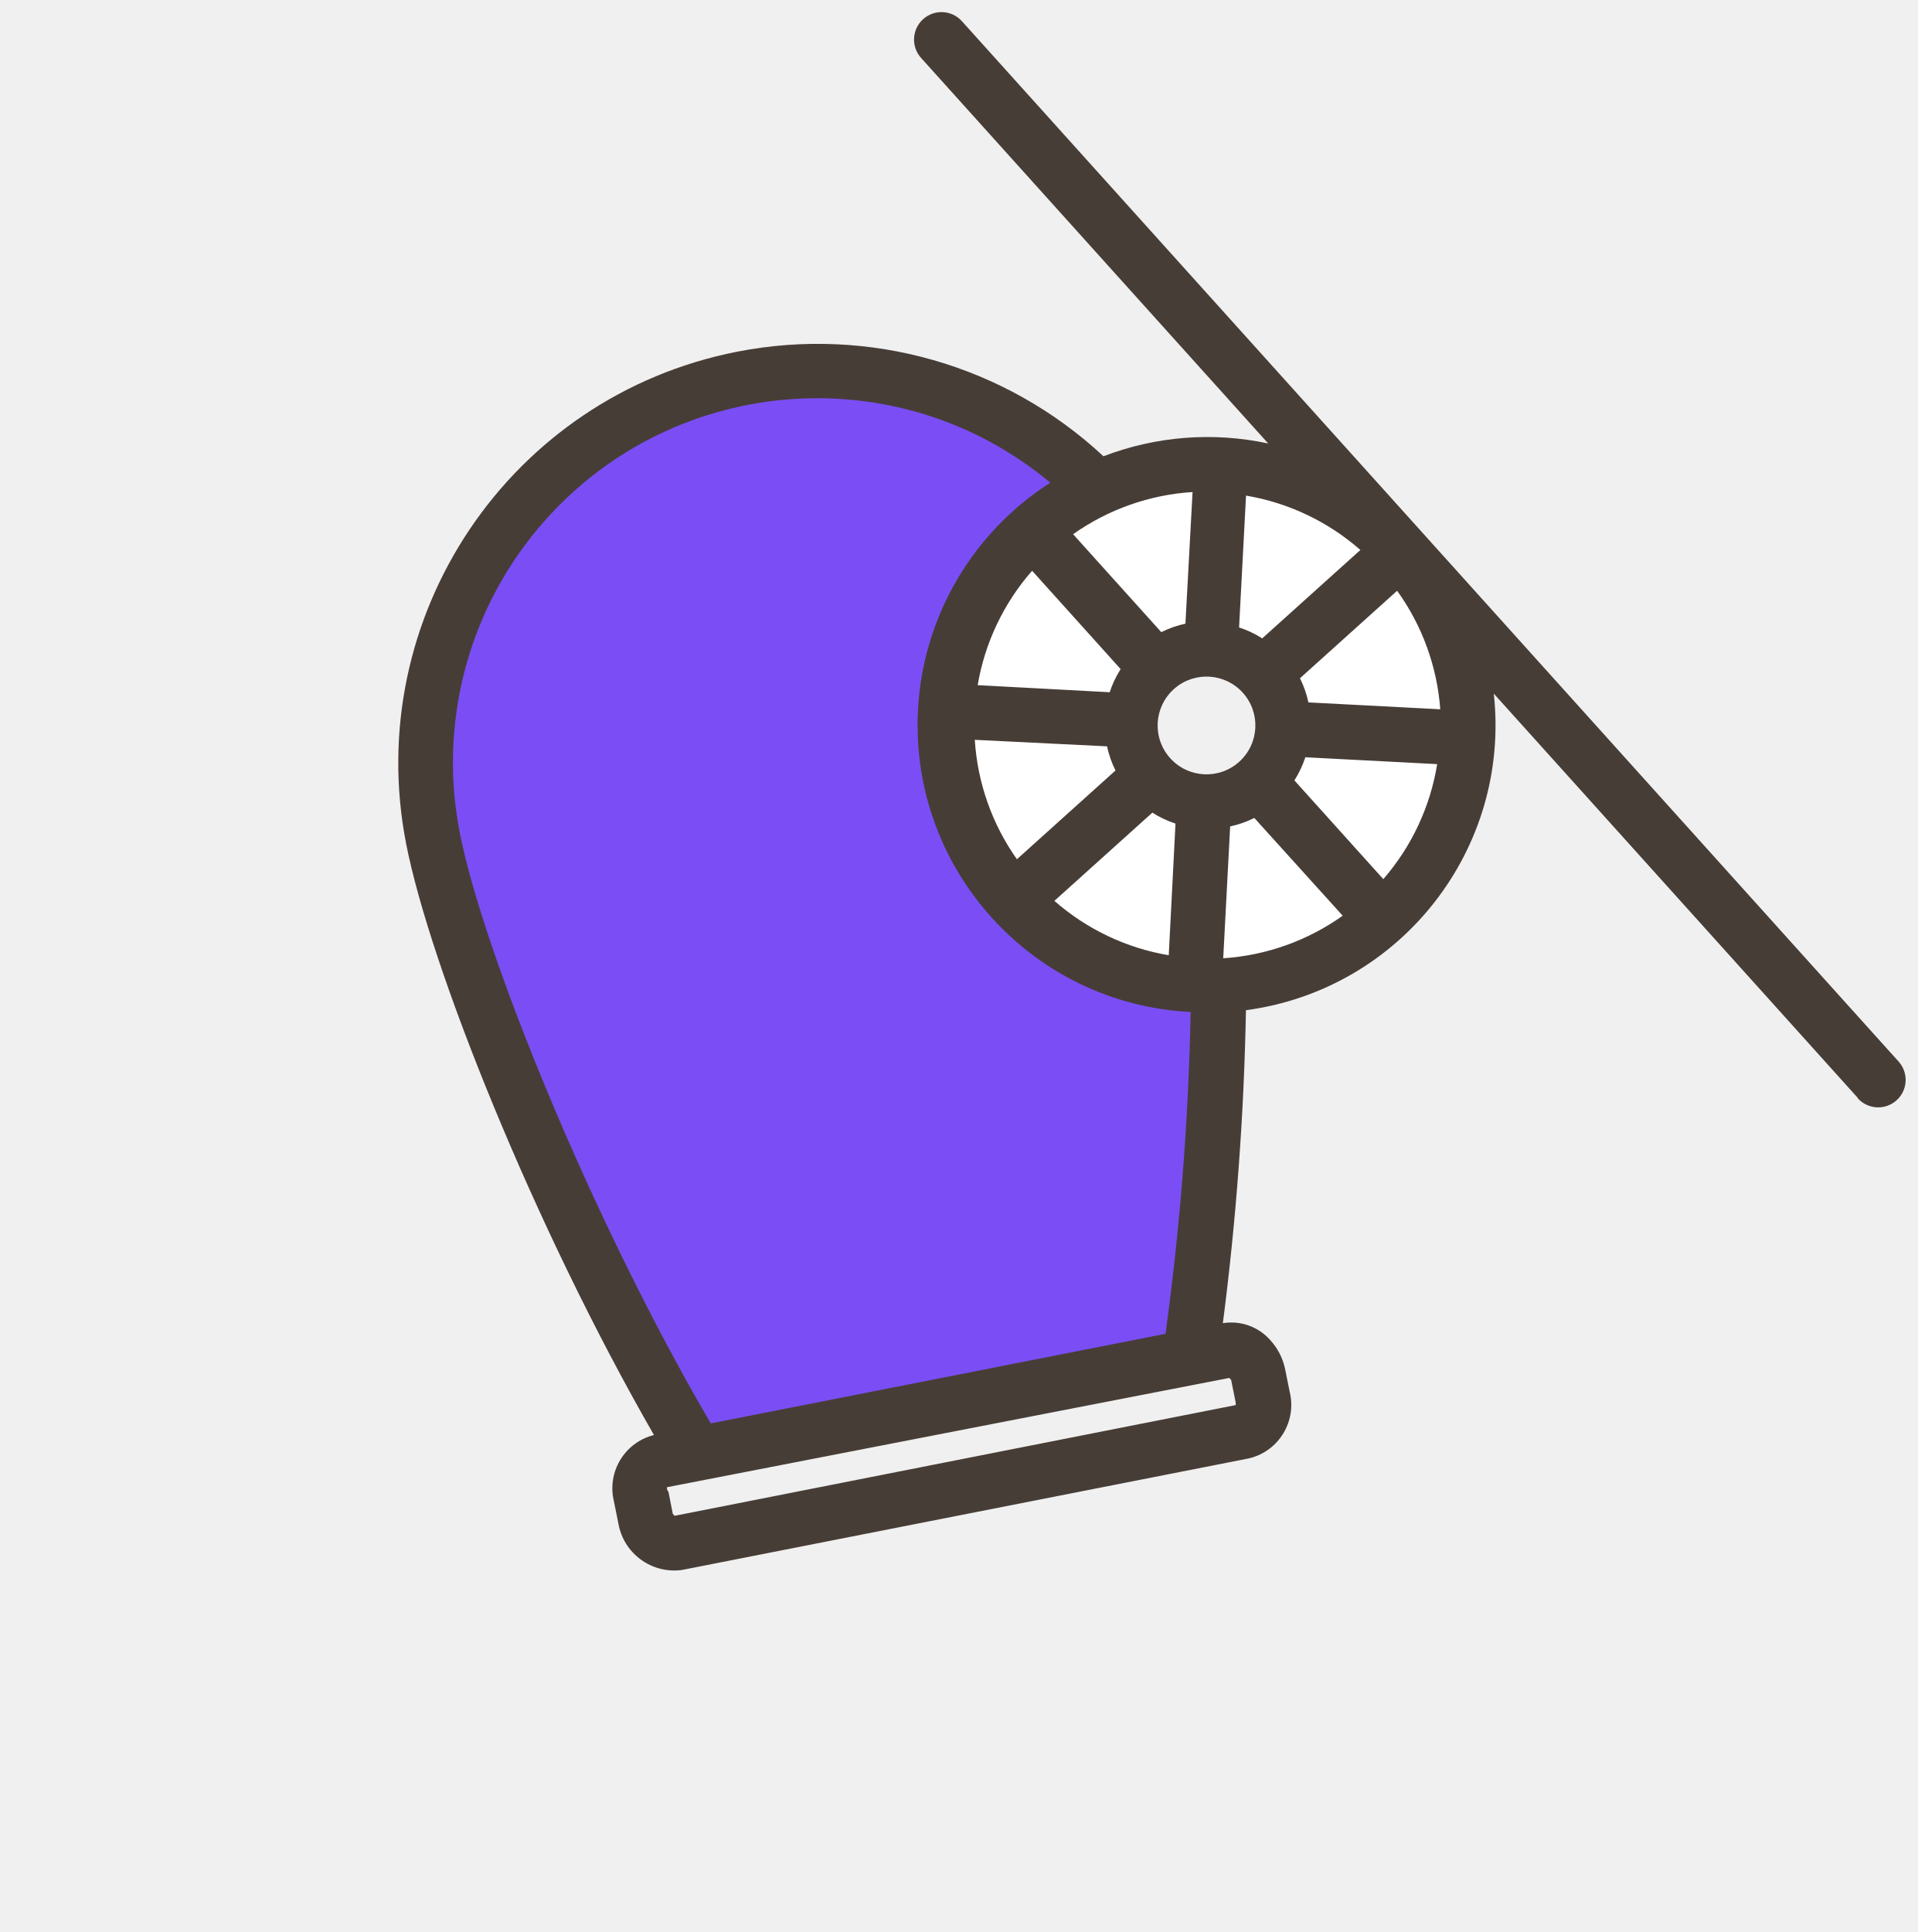
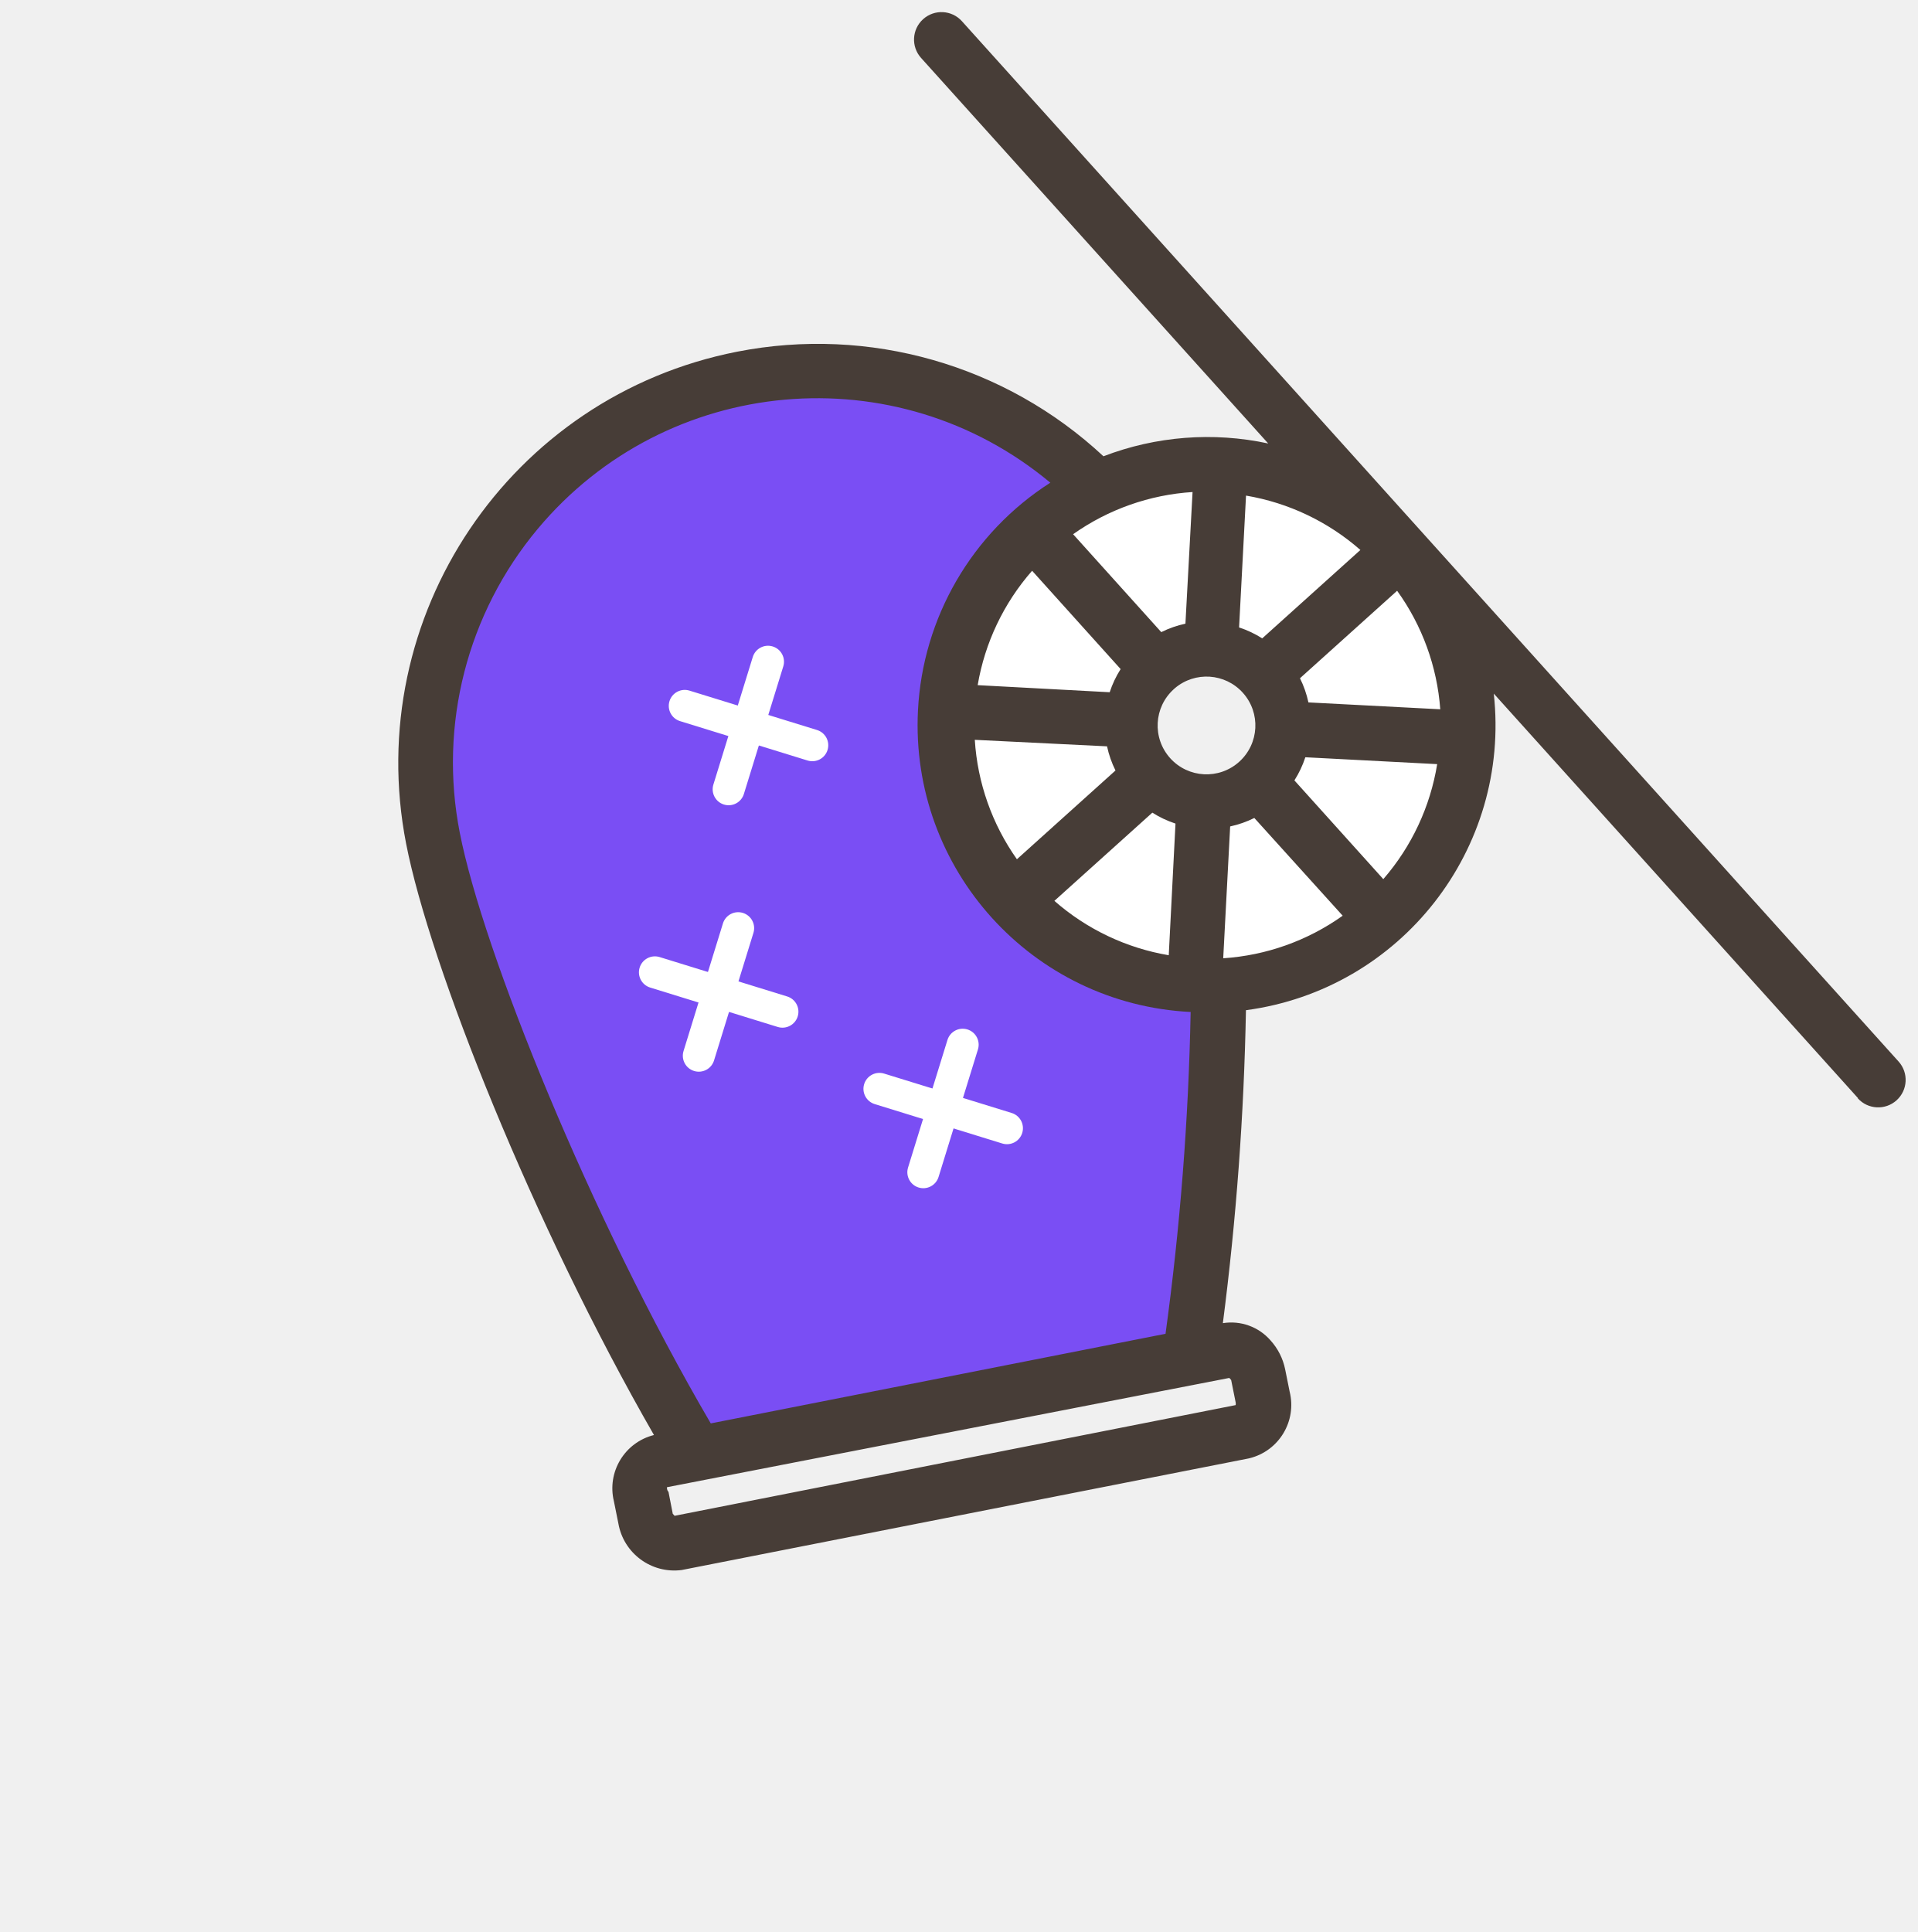
<svg xmlns="http://www.w3.org/2000/svg" width="1973px" height="1988px" viewBox="0 0 1973 1988" version="1.1">
  <g id="Page-1" stroke="none" stroke-width="1" fill="none" fill-rule="evenodd">
-     <g id="2534_R0lVIE5JQyA1NDktNDU" transform="translate(-74, -67)" fill-rule="nonzero">
-       <g id="Group-4" transform="translate(74.38217, 67.81381)">
-         <g id="Group-3" transform="translate(0, -0)">
-           <g id="Group-2" transform="translate(986.1178, 993.1862) scale(-1, 1) rotate(132) translate(-986.1178, -993.1862) translate(237.6178, 340.1862)">
-             <g id="Group" transform="translate(735.5444, 739.5318)" fill="#FFFFFF">
-               <path d="M81.102,270.718 L75.45,250.154 C73.744,243.96 71.275,237.998 68.103,232.406 L57.365,213.814 L191.028,80.568 L210.809,105.358 C241.742,143.972 261.311,190.397 267.326,239.449 L271,271 L81.102,270.718 Z" id="Path" />
-               <path d="M38.432,202.827 C32.826,199.655 26.846,197.193 20.629,195.503 L0,189.869 L0,0 L31.65,3.662 C80.858,9.645 127.432,29.153 166.161,60.003 L191.028,79.722 L57.365,212.969 L38.432,202.827 Z" id="Path" />
+     <g id="2534_R0lVIE5JQyA1NDktNDU" transform="translate(-95, -67)">
+       <g id="Group-8" transform="translate(95.38217, 67.81381)">
+         <g id="Group-4" fill-rule="nonzero">
+           <g id="Group-3" transform="translate(0, -0)">
+             <g id="Group-2" transform="translate(986.1178, 993.1862) scale(-1, 1) rotate(132) translate(-986.1178, -993.1862) translate(237.6178, 340.1862)">
+               <g id="Group" transform="translate(735.5444, 739.5318)" fill="#FFFFFF">
+                 <path d="M81.102,270.718 L75.45,250.154 C73.744,243.96 71.275,237.998 68.103,232.406 L57.365,213.814 L191.028,80.568 L210.809,105.358 C241.742,143.972 261.311,190.397 267.326,239.449 L271,271 L81.102,270.718 Z" id="Path" />
+                 <path d="M38.432,202.827 C32.826,199.655 26.846,197.193 20.629,195.503 L0,189.869 L0,0 L31.65,3.662 C80.858,9.645 127.432,29.153 166.161,60.003 L191.028,79.722 L57.365,212.969 L38.432,202.827 Z" id="Path" />
+               </g>
+               <path d="M437.658,1084.683 C217.205,1052.805 64.319,848.163 96.182,627.605 C113.522,507.571 183.911,401.706 287.863,339.31 C395.828,274.84 676.199,171.63 921.524,121.015 L941.308,117.056 L1206.982,561.282 L1193.981,576.552 C1121.751,662.166 1044.554,743.462 962.788,820.014 L943.004,838.676 L923.502,819.448 C819.328,714.524 649.862,713.955 544.988,818.176 C483.441,879.338 455.34,966.554 469.595,1052.165 L475.531,1090.056 L437.658,1084.683 Z" id="Path" fill="#7A4EF4" />
+               <path d="M913.636,70.041 L924.667,55.057 C927.496,51.279 931.056,48.109 935.133,45.727 L955.216,33.57 C959.618,30.941 964.539,29.301 969.641,28.764 L987.744,26.784 L1309.636,563.962 L1298.604,578.947 C1295.804,582.827 1292.244,586.096 1288.139,588.559 L1268.056,600.434 C1263.905,602.943 1259.284,604.579 1254.479,605.24 L1236.093,607.784 L913.636,70.041 Z" id="Path" fill-opacity="0" fill="#1343E6" />
+               <g id="Group" transform="translate(734.7873, 1010.686)" fill="#FFFFFF">
+                 <path d="M0.283,81.102 L20.933,75.45 C27.157,73.755 33.143,71.286 38.755,68.103 L57.425,57.365 L191.228,191.028 L166.334,210.809 C127.565,241.756 80.943,261.325 31.683,267.326 L0,271 L0.283,81.102 Z" id="Path" />
+                 <path d="M57.708,57.082 L68.457,38.432 C71.633,32.822 74.104,26.842 75.812,20.629 L81.47,1.13686838e-13 L271,1.13686838e-13 L268.171,31.367 C262.149,80.572 242.56,127.143 211.595,165.878 L191.793,190.746 L57.708,57.082 Z" id="Path" />
+               </g>
+               <circle id="Oval" fill-opacity="0" fill="#1343E6" cx="735.089" cy="1010.23" r="79" />
+               <g id="Group" transform="translate(466.4613, 739.2195)" fill="#FFFFFF">
+                 <path d="M237.386,537.173 C188.236,531.154 141.719,511.576 103.027,480.628 L78.188,460.838 L211.7,327.11 L230.329,337.853 C235.929,341.038 241.902,343.508 248.112,345.204 L268.718,350.859 L268.718,540 L237.386,537.173 Z" id="Path" />
+                 <path d="M78.188,80.576 L103.027,60.785 C141.719,29.838 188.236,10.259 237.386,4.241 L269,1.13686838e-13 L269,189.141 L248.395,194.796 C242.185,196.492 236.211,198.962 230.612,202.147 L211.982,212.89 L78.188,80.576 Z" id="Path" />
+                 <path d="M58.429,437.654 C27.532,398.9 7.985,352.308 1.976,303.079 L2.27373675e-13,271.696 L189.119,271.696 L194.764,292.335 C196.454,298.559 198.92,304.542 202.103,310.147 L212.829,328.806 L79.317,462.534 L58.429,437.654 Z" id="Path" />
+                 <path d="M0,271.696 L3.669,240.031 C9.678,190.802 29.225,144.21 60.123,105.455 L79.881,80.576 L213.393,214.304 L202.667,232.963 C199.485,238.568 197.019,244.551 195.328,250.775 L189.683,271.414 L0,271.696 Z" id="Path" />
+               </g>
+               <path d="M1468.755,1249.763 L908.651,1249.763 C1039.208,1155.938 1070.948,974.95 980.111,842.26 C1058.796,768.701 1133.381,690.867 1203.532,609.119 C1213.594,624.732 1231.007,634.03 1249.571,633.705 C1260.898,633.733 1272.019,630.709 1281.771,624.944 L1301.825,613.075 C1329.385,598.447 1339.875,564.236 1325.255,536.661 C1325.074,536.322 1324.891,535.983 1324.704,535.644 L1019.655,25.276 C1001.906,-0.454 967.073,-7.675 940.568,8.885 L920.514,20.755 C893.119,35.474 882.767,69.58 897.353,97.055 C653.596,149.336 383.853,249.092 274.544,314.654 C70.211,437.142 3.813,702.171 126.242,906.607 C197.262,1025.199 320.775,1102.566 458.421,1114.683 C479.16,1168.733 515.18,1215.573 562.081,1249.481 L28.245,1249.481 C12.647,1249.481 0,1262.134 0,1277.74 C0,1293.347 12.647,1306 28.245,1306 L1468.755,1306 C1484.353,1306 1497,1293.347 1497,1277.74 C1497,1262.134 1484.353,1249.481 1468.755,1249.481 L1468.755,1249.763 Z M923.621,1157.92 L827.587,1061.837 C831.975,1054.193 835.393,1046.026 837.755,1037.534 L974.462,1037.534 C969.036,1081.612 951.428,1123.302 923.621,1157.92 Z M838.885,981.015 C836.519,972.523 833.102,964.359 828.717,956.712 L924.751,860.629 C952.198,895.452 969.413,937.237 974.462,981.297 L838.885,981.015 Z M788.891,916.866 C781.25,912.475 773.088,909.055 764.6,906.692 L764.6,771.046 C808.567,776.232 850.229,793.548 884.925,821.066 L788.891,916.866 Z M950.736,69.078 L970.508,57.209 L973.332,57.209 L1274.992,562.491 C1274.388,563.303 1273.619,563.978 1272.732,564.469 L1252.678,576.338 L1249.854,576.338 L946.217,71.057 C947.146,70.103 948.318,69.417 949.606,69.078 L950.736,69.078 Z M442.321,1055.899 C237.543,1026.689 95.204,836.923 124.399,632.041 C140.358,520.059 206.018,421.277 303.072,363.257 C408.992,299.673 688.055,197.939 927.575,148.484 L1172.179,557.966 C1100.669,642.614 1024.276,723.005 943.392,798.737 C828.183,682.908 640.938,682.456 525.172,797.723 C457.344,865.257 426.37,961.452 442.039,1055.899 L442.321,1055.899 Z M586.655,821.062 C621.35,793.544 663.012,776.228 706.979,771.043 L706.979,907.536 C698.488,909.896 690.329,913.316 682.688,917.71 L586.655,821.062 Z M643.145,956.991 C638.749,964.631 635.335,972.798 632.977,981.294 L496.835,981.294 C502.032,937.308 519.339,895.629 546.829,860.908 L643.145,956.991 Z M547.111,1158.199 C519.621,1123.478 502.314,1081.799 497.117,1037.813 L632.694,1037.813 C635.053,1046.309 638.467,1054.476 642.863,1062.116 L547.111,1158.199 Z M706.979,1246.651 C663.012,1241.466 621.35,1224.15 586.655,1196.632 L682.688,1100.549 C690.329,1104.944 698.488,1108.363 706.979,1110.723 L706.979,1246.651 Z M684.948,1008.144 C684.948,980.361 707.456,957.842 735.225,957.842 C762.993,957.842 785.501,980.361 785.501,1008.144 C785.501,1035.927 762.993,1058.446 735.225,1058.446 L735.225,1058.446 C708,1058.457 685.714,1036.785 684.948,1009.557 L684.948,1008.144 Z M763.47,1246.651 L763.47,1112.136 C771.958,1109.773 780.121,1106.353 787.761,1101.962 L883.795,1198.045 C848.951,1225.068 807.3,1241.893 763.47,1246.651 L763.47,1246.651 Z" id="Shape" fill="#473D37" />
            </g>
-             <path d="M437.658,1084.683 C217.205,1052.805 64.319,848.163 96.182,627.605 C113.522,507.571 183.911,401.706 287.863,339.31 C395.828,274.84 676.199,171.63 921.524,121.015 L941.308,117.056 L1206.982,561.282 L1193.981,576.552 C1121.751,662.166 1044.554,743.462 962.788,820.014 L943.004,838.676 L923.502,819.448 C819.328,714.524 649.862,713.955 544.988,818.176 C483.441,879.338 455.34,966.554 469.595,1052.165 L475.531,1090.056 L437.658,1084.683 Z" id="Path" fill="#7A4EF4" />
-             <path d="M913.636,70.041 L924.667,55.057 C927.496,51.279 931.056,48.109 935.133,45.727 L955.216,33.57 C959.618,30.941 964.539,29.301 969.641,28.764 L987.744,26.784 L1309.636,563.962 L1298.604,578.947 C1295.804,582.827 1292.244,586.096 1288.139,588.559 L1268.056,600.434 C1263.905,602.943 1259.284,604.579 1254.479,605.24 L1236.093,607.784 L913.636,70.041 Z" id="Path" fill-opacity="0" fill="#1343E6" />
-             <g id="Group" transform="translate(734.7873, 1010.686)" fill="#FFFFFF">
-               <path d="M0.283,81.102 L20.933,75.45 C27.157,73.755 33.143,71.286 38.755,68.103 L57.425,57.365 L191.228,191.028 L166.334,210.809 C127.565,241.756 80.943,261.325 31.683,267.326 L0,271 L0.283,81.102 Z" id="Path" />
-               <path d="M57.708,57.082 L68.457,38.432 C71.633,32.822 74.104,26.842 75.812,20.629 L81.47,1.13686838e-13 L271,1.13686838e-13 L268.171,31.367 C262.149,80.572 242.56,127.143 211.595,165.878 L191.793,190.746 L57.708,57.082 Z" id="Path" />
-             </g>
-             <circle id="Oval" fill-opacity="0" fill="#1343E6" cx="735.089" cy="1010.23" r="79" />
-             <g id="Group" transform="translate(466.4613, 739.2195)" fill="#FFFFFF">
-               <path d="M237.386,537.173 C188.236,531.154 141.719,511.576 103.027,480.628 L78.188,460.838 L211.7,327.11 L230.329,337.853 C235.929,341.038 241.902,343.508 248.112,345.204 L268.718,350.859 L268.718,540 L237.386,537.173 Z" id="Path" />
-               <path d="M78.188,80.576 L103.027,60.785 C141.719,29.838 188.236,10.259 237.386,4.241 L269,1.13686838e-13 L269,189.141 L248.395,194.796 C242.185,196.492 236.211,198.962 230.612,202.147 L211.982,212.89 L78.188,80.576 Z" id="Path" />
-               <path d="M58.429,437.654 C27.532,398.9 7.985,352.308 1.976,303.079 L2.27373675e-13,271.696 L189.119,271.696 L194.764,292.335 C196.454,298.559 198.92,304.542 202.103,310.147 L212.829,328.806 L79.317,462.534 L58.429,437.654 Z" id="Path" />
-               <path d="M0,271.696 L3.669,240.031 C9.678,190.802 29.225,144.21 60.123,105.455 L79.881,80.576 L213.393,214.304 L202.667,232.963 C199.485,238.568 197.019,244.551 195.328,250.775 L189.683,271.414 L0,271.696 Z" id="Path" />
-             </g>
-             <path d="M1468.755,1249.763 L908.651,1249.763 C1039.208,1155.938 1070.948,974.95 980.111,842.26 C1058.796,768.701 1133.381,690.867 1203.532,609.119 C1213.594,624.732 1231.007,634.03 1249.571,633.705 C1260.898,633.733 1272.019,630.709 1281.771,624.944 L1301.825,613.075 C1329.385,598.447 1339.875,564.236 1325.255,536.661 C1325.074,536.322 1324.891,535.983 1324.704,535.644 L1019.655,25.276 C1001.906,-0.454 967.073,-7.675 940.568,8.885 L920.514,20.755 C893.119,35.474 882.767,69.58 897.353,97.055 C653.596,149.336 383.853,249.092 274.544,314.654 C70.211,437.142 3.813,702.171 126.242,906.607 C197.262,1025.199 320.775,1102.566 458.421,1114.683 C479.16,1168.733 515.18,1215.573 562.081,1249.481 L28.245,1249.481 C12.647,1249.481 0,1262.134 0,1277.74 C0,1293.347 12.647,1306 28.245,1306 L1468.755,1306 C1484.353,1306 1497,1293.347 1497,1277.74 C1497,1262.134 1484.353,1249.481 1468.755,1249.481 L1468.755,1249.763 Z M923.621,1157.92 L827.587,1061.837 C831.975,1054.193 835.393,1046.026 837.755,1037.534 L974.462,1037.534 C969.036,1081.612 951.428,1123.302 923.621,1157.92 Z M838.885,981.015 C836.519,972.523 833.102,964.359 828.717,956.712 L924.751,860.629 C952.198,895.452 969.413,937.237 974.462,981.297 L838.885,981.015 Z M788.891,916.866 C781.25,912.475 773.088,909.055 764.6,906.692 L764.6,771.046 C808.567,776.232 850.229,793.548 884.925,821.066 L788.891,916.866 Z M950.736,69.078 L970.508,57.209 L973.332,57.209 L1274.992,562.491 C1274.388,563.303 1273.619,563.978 1272.732,564.469 L1252.678,576.338 L1249.854,576.338 L946.217,71.057 C947.146,70.103 948.318,69.417 949.606,69.078 L950.736,69.078 Z M442.321,1055.899 C237.543,1026.689 95.204,836.923 124.399,632.041 C140.358,520.059 206.018,421.277 303.072,363.257 C408.992,299.673 688.055,197.939 927.575,148.484 L1172.179,557.966 C1100.669,642.614 1024.276,723.005 943.392,798.737 C828.183,682.908 640.938,682.456 525.172,797.723 C457.344,865.257 426.37,961.452 442.039,1055.899 L442.321,1055.899 Z M586.655,821.062 C621.35,793.544 663.012,776.228 706.979,771.043 L706.979,907.536 C698.488,909.896 690.329,913.316 682.688,917.71 L586.655,821.062 Z M643.145,956.991 C638.749,964.631 635.335,972.798 632.977,981.294 L496.835,981.294 C502.032,937.308 519.339,895.629 546.829,860.908 L643.145,956.991 Z M547.111,1158.199 C519.621,1123.478 502.314,1081.799 497.117,1037.813 L632.694,1037.813 C635.053,1046.309 638.467,1054.476 642.863,1062.116 L547.111,1158.199 Z M706.979,1246.651 C663.012,1241.466 621.35,1224.15 586.655,1196.632 L682.688,1100.549 C690.329,1104.944 698.488,1108.363 706.979,1110.723 L706.979,1246.651 Z M684.948,1008.144 C684.948,980.361 707.456,957.842 735.225,957.842 C762.993,957.842 785.501,980.361 785.501,1008.144 C785.501,1035.927 762.993,1058.446 735.225,1058.446 L735.225,1058.446 C708,1058.457 685.714,1036.785 684.948,1009.557 L684.948,1008.144 Z M763.47,1246.651 L763.47,1112.136 C771.958,1109.773 780.121,1106.353 787.761,1101.962 L883.795,1198.045 C848.951,1225.068 807.3,1241.893 763.47,1246.651 L763.47,1246.651 Z" id="Shape" fill="#473D37" />
+           </g>
+         </g>
+         <g id="Group-7" transform="translate(680.8444, 656.6862)" fill="#FFFFFF">
+           <g id="Group-6" transform="translate(88.96385, 88.96385) rotate(-26) translate(-88.96385, -88.96385) translate(22.43217, 22.43217)">
+             <path d="M127.877,101.69 L27.666,7.711 C21.043,1.509 10.649,1.838 4.447,8.453 C-1.762,15.069 -1.427,25.469 5.189,31.671 L105.4,125.65 C112.016,131.852 122.41,131.523 128.619,124.901 C134.822,118.286 134.493,107.892 127.877,101.69" id="Fill-3" />
+             <path d="M31.367,127.874 L125.35,27.662 C131.558,21.046 131.223,10.652 124.608,4.449 C117.993,-1.76 107.601,-1.431 101.393,5.192 L7.416,105.397 C1.208,112.013 1.543,122.414 8.158,128.617 C14.773,134.826 25.166,134.491 31.367,127.874" id="Fill-4" />
+           </g>
+         </g>
+         <g id="Group-7-Copy" transform="translate(650.1374, 930.8552)" fill="#FFFFFF">
+           <g id="Group-6" transform="translate(88.96385, 88.96385) rotate(-26) translate(-88.96385, -88.96385) translate(22.43217, 22.43217)">
+             <path d="M127.877,101.69 L27.666,7.711 C21.043,1.509 10.649,1.838 4.447,8.453 C-1.762,15.069 -1.427,25.469 5.189,31.671 L105.4,125.65 C112.016,131.852 122.41,131.523 128.619,124.901 C134.822,118.286 134.493,107.892 127.877,101.69" id="Fill-3" />
+             <path d="M31.367,127.874 L125.35,27.662 C131.558,21.046 131.223,10.652 124.608,4.449 C117.993,-1.76 107.601,-1.431 101.393,5.192 L7.416,105.397 C1.208,112.013 1.543,122.414 8.158,128.617 C14.773,134.826 25.166,134.491 31.367,127.874" id="Fill-4" />
+           </g>
+         </g>
+         <g id="Group-7-Copy-2" transform="translate(881.1705, 1050.758)" fill="#FFFFFF">
+           <g id="Group-6" transform="translate(88.96385, 88.96385) rotate(-26) translate(-88.96385, -88.96385) translate(22.43217, 22.43217)">
+             <path d="M127.877,101.69 L27.666,7.711 C21.043,1.509 10.649,1.838 4.447,8.453 C-1.762,15.069 -1.427,25.469 5.189,31.671 L105.4,125.65 C112.016,131.852 122.41,131.523 128.619,124.901 C134.822,118.286 134.493,107.892 127.877,101.69" id="Fill-3" />
+             <path d="M31.367,127.874 L125.35,27.662 C131.558,21.046 131.223,10.652 124.608,4.449 C117.993,-1.76 107.601,-1.431 101.393,5.192 L7.416,105.397 C1.208,112.013 1.543,122.414 8.158,128.617 C14.773,134.826 25.166,134.491 31.367,127.874" id="Fill-4" />
          </g>
        </g>
      </g>
    </g>
  </g>
</svg>
